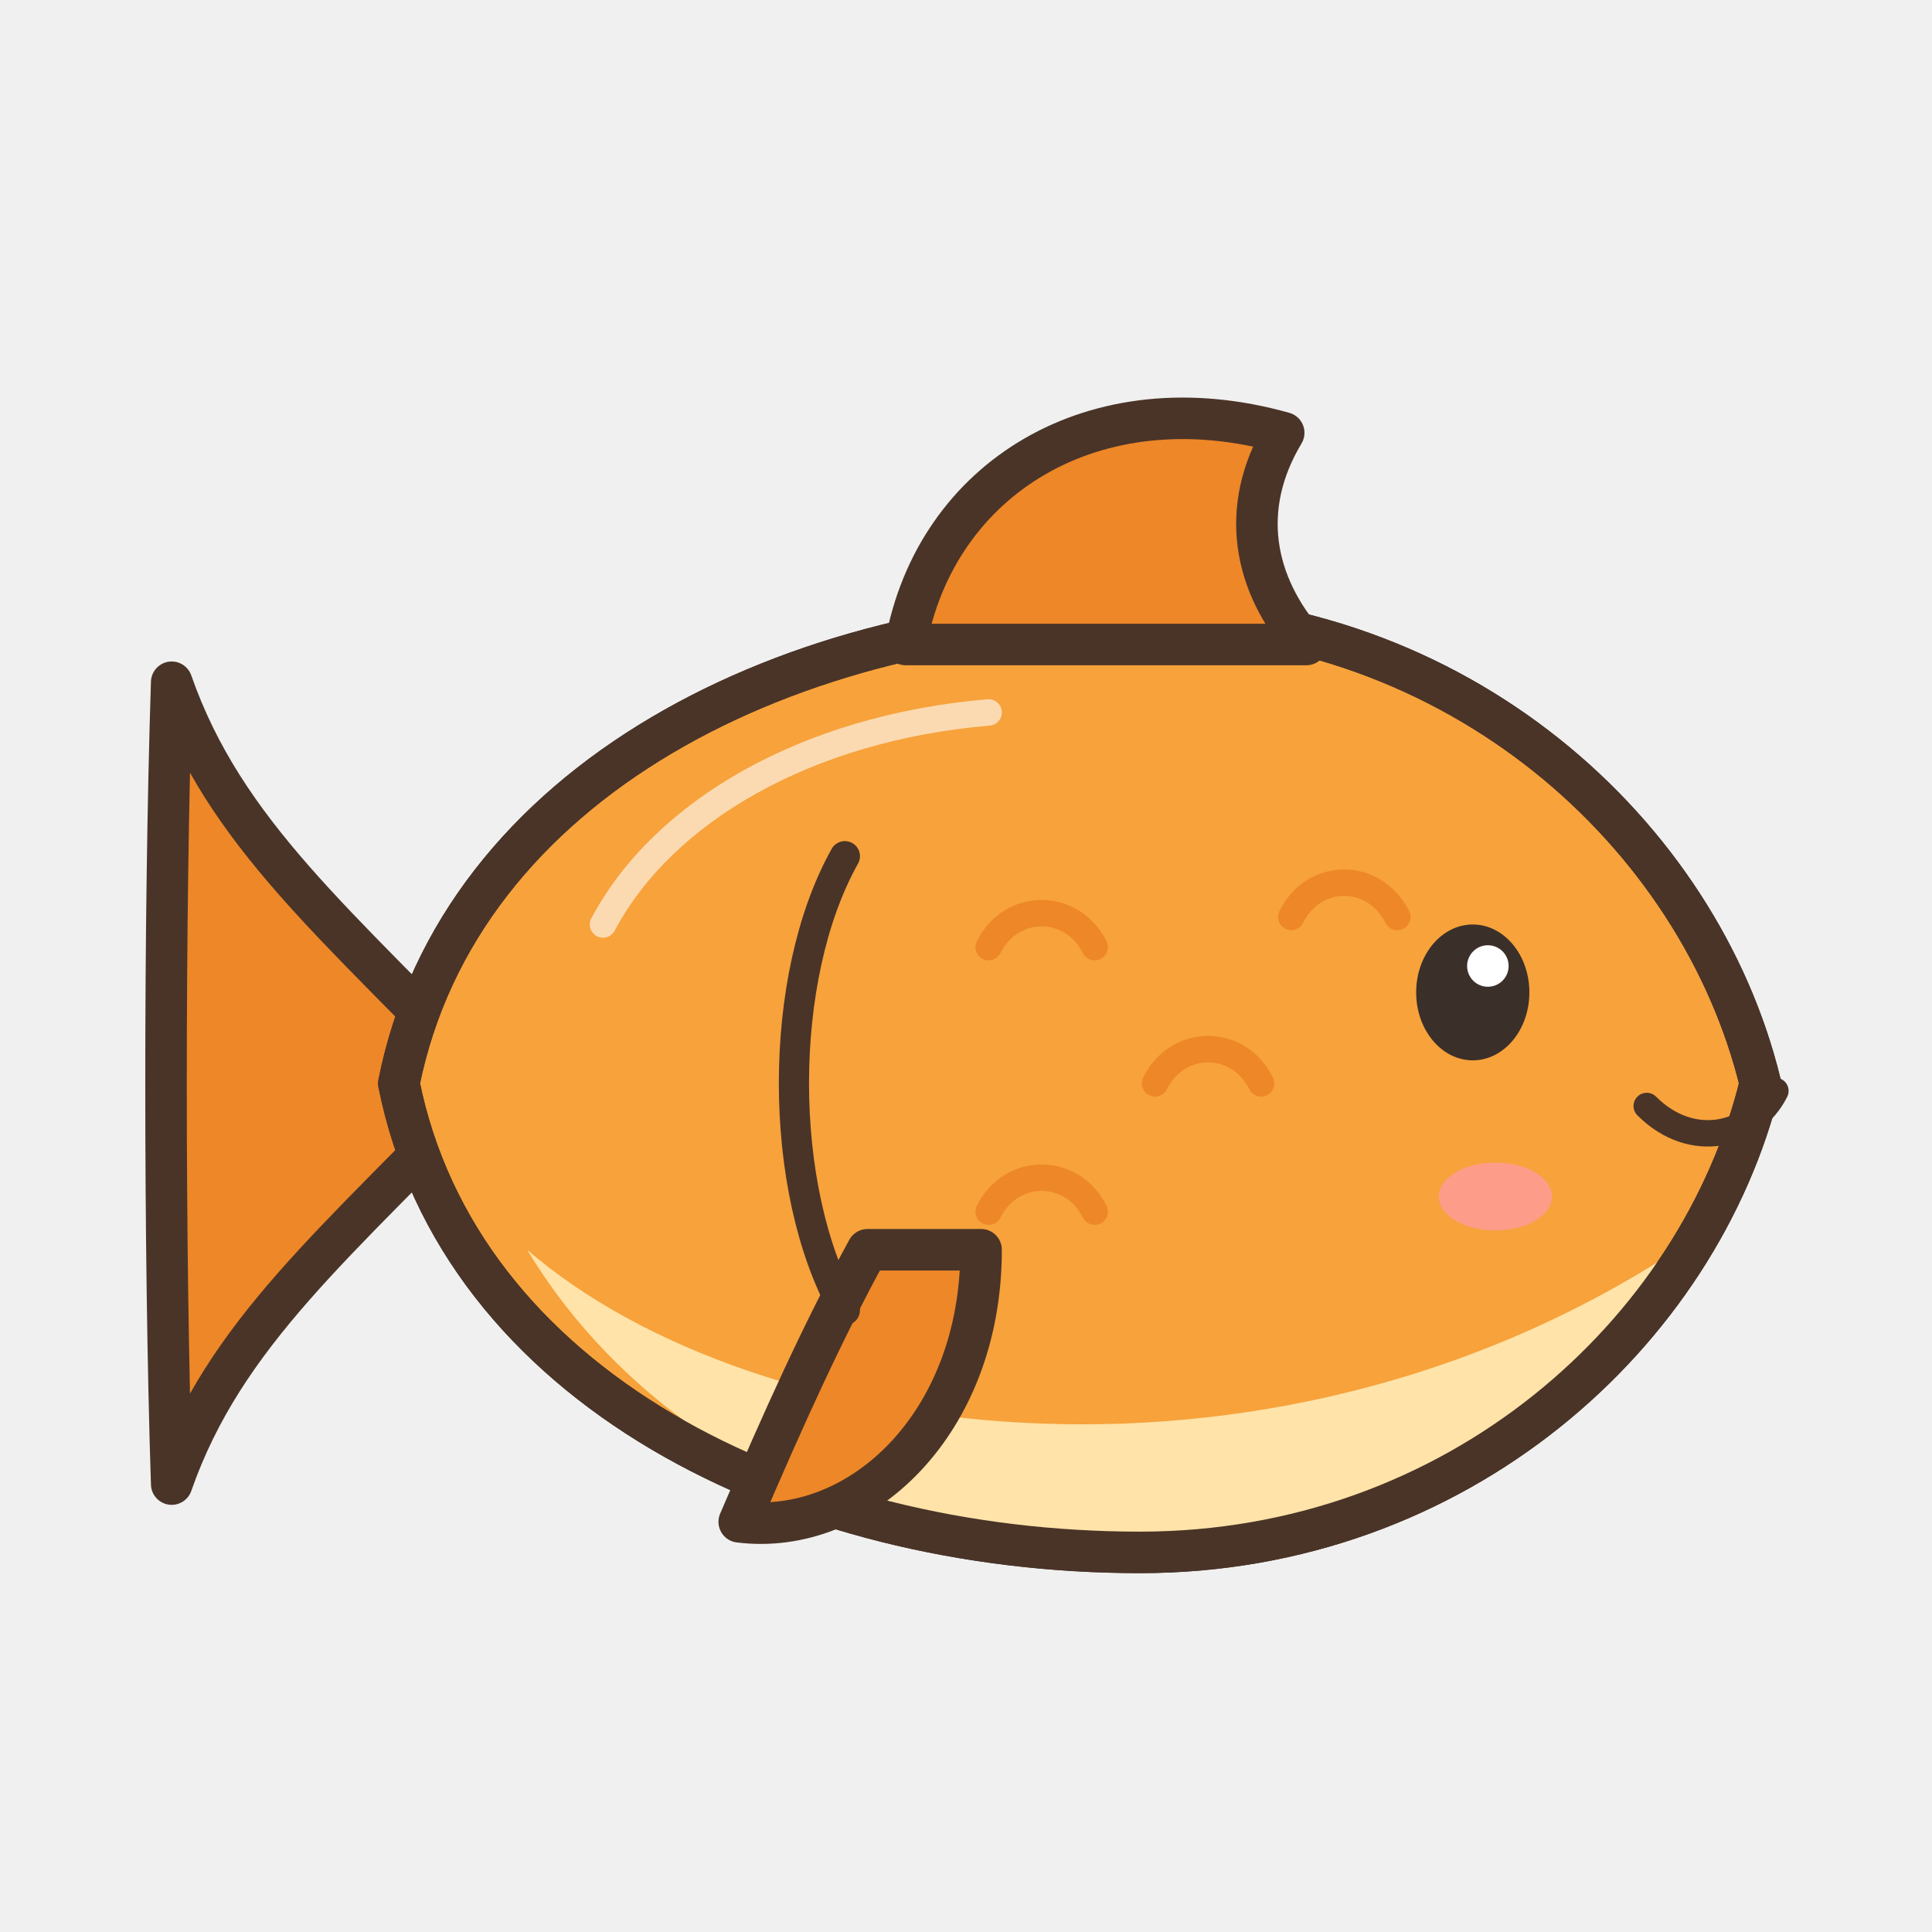
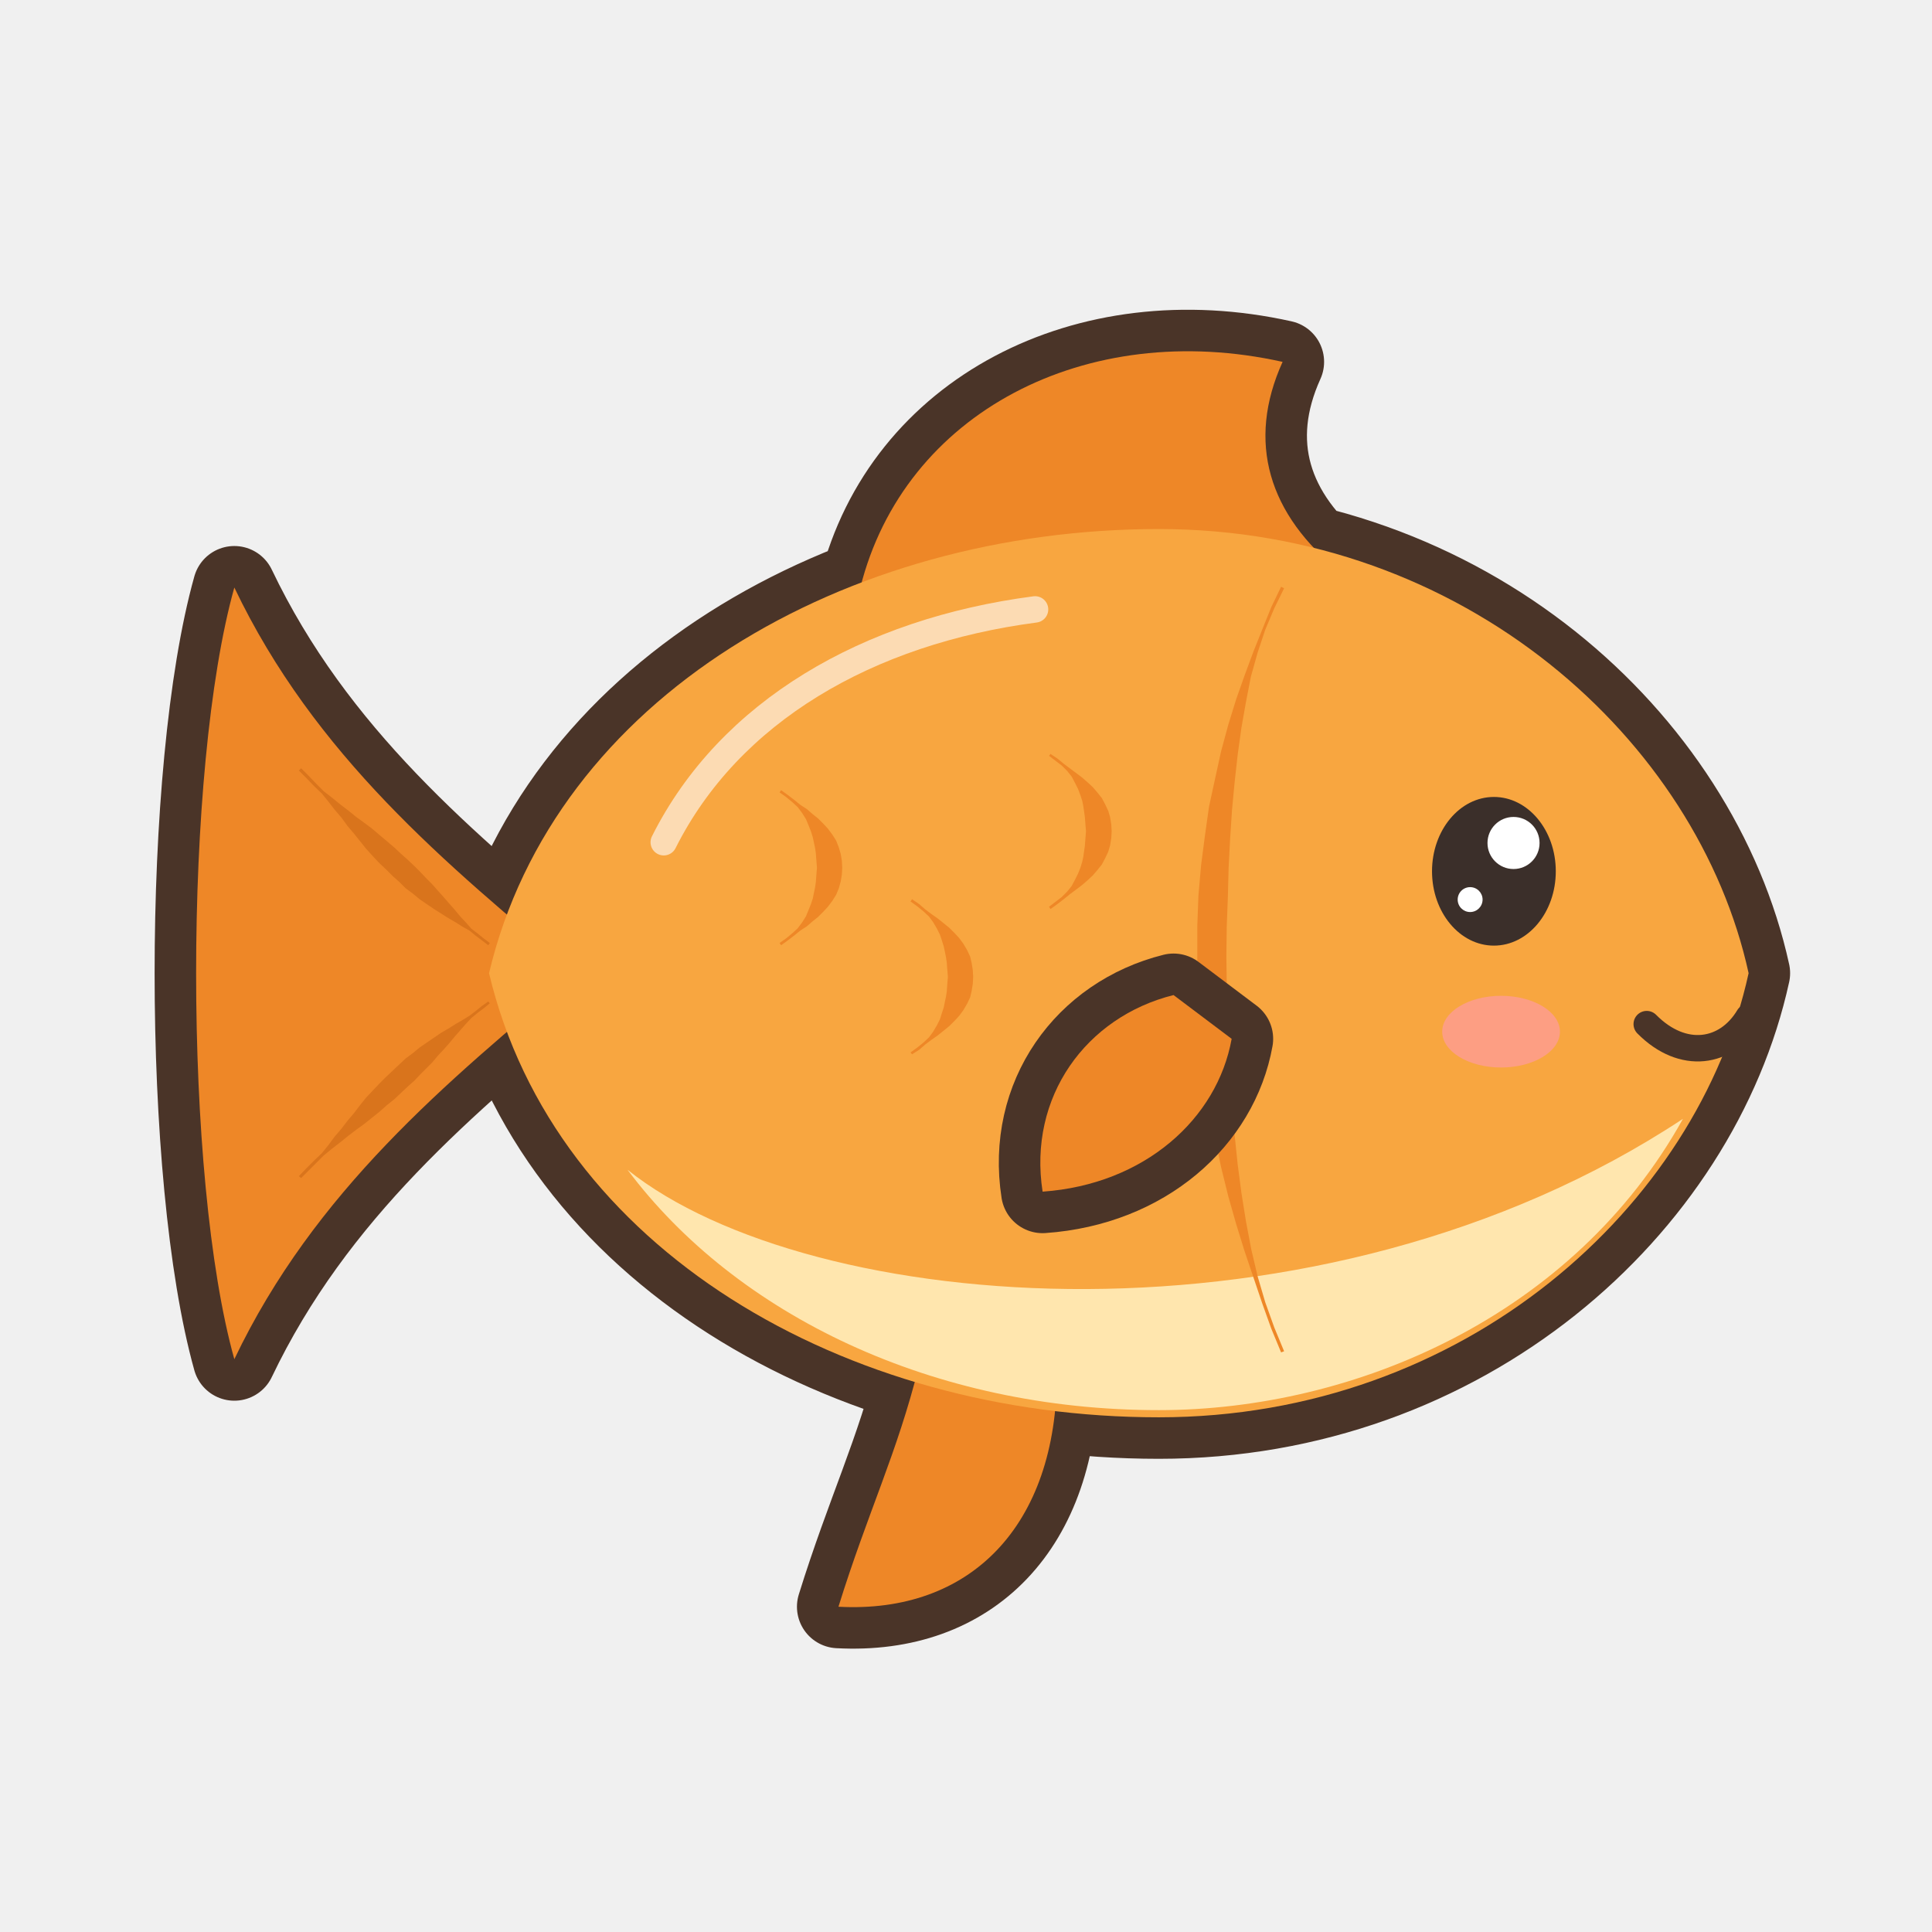
<svg xmlns="http://www.w3.org/2000/svg" viewBox="0 0 512 512" width="512" height="512">
-   <path d="M129.7 287.1 C89.6 245 59.5 220.9 45.5 180.8 C43.5 243 43.5 331.2 45.5 393.3 C59.5 353.2 89.6 329.2 129.7 287.1 Z" fill="#ee8727" stroke="#4a3428" stroke-width="11" stroke-linejoin="round" stroke-linecap="round" />
-   <path d="M105.7 287.1 C121.7 206.9 209.9 162.8 302.1 162.8 C386.3 162.8 450.4 220.9 466.5 287.1 C450.4 353.2 386.3 411.4 302.1 411.4 C209.9 411.4 121.7 367.3 105.7 287.1 Z" fill="#f7a23b" stroke="#4a3428" stroke-width="11" stroke-linejoin="round" stroke-linecap="round" />
-   <path d="M139.7 331.2 C199.9 383.3 340.2 403.3 450.4 327.2 C410.4 391.3 350.2 413.4 300.1 413.4 C229.9 413.4 169.8 381.3 139.7 331.2 Z" fill="#ffe3a8" />
-   <path d="M105.7 287.1 C121.7 206.9 209.9 162.8 302.1 162.8 C386.3 162.8 450.4 220.9 466.5 287.1 C450.4 353.2 386.3 411.4 302.1 411.4 C209.9 411.4 121.7 367.3 105.7 287.1 Z" fill="none" stroke="#4a3428" stroke-width="11" stroke-linejoin="round" stroke-linecap="round" />
-   <path d="M240 170.8 C248 126.7 290.1 100.6 340.2 114.7 C328.2 134.7 332.2 154.8 346.2 170.8 Z" fill="#ee8727" stroke="#4a3428" stroke-width="11" stroke-linejoin="round" stroke-linecap="round" />
-   <path d="M260 331.2 C260 377.3 227.9 407.3 195.9 403.3 C207.9 375.3 217.9 353.2 229.9 331.2 Z" fill="#ee8727" stroke="#4a3428" stroke-width="11" stroke-linejoin="round" stroke-linecap="round" />
-   <path d="M223.9 226.9 C205.9 259 205.9 315.1 223.9 347.2" fill="none" stroke="#4a3428" stroke-width="8" stroke-linejoin="round" stroke-linecap="round" />
-   <path d="M262 251 C268 239 284.1 239 290.1 251" fill="none" stroke="#ee8727" stroke-width="7" stroke-linejoin="round" stroke-linecap="round" />
-   <path d="M306.1 287.1 C312.1 275 328.2 275 334.2 287.1" fill="none" stroke="#ee8727" stroke-width="7" stroke-linejoin="round" stroke-linecap="round" />
-   <path d="M262 321.1 C268 309.1 284.1 309.1 290.1 321.1" fill="none" stroke="#ee8727" stroke-width="7" stroke-linejoin="round" stroke-linecap="round" />
-   <path d="M342.2 243 C348.2 230.9 364.2 230.9 370.3 243" fill="none" stroke="#ee8727" stroke-width="7" stroke-linejoin="round" stroke-linecap="round" />
-   <ellipse cx="390.3" cy="263" rx="15" ry="18" fill="#3b2f2a" />
-   <circle cx="394.3" cy="256" r="5.5" fill="#ffffff" />
-   <ellipse cx="396.3" cy="317.1" rx="15" ry="9" fill="#ff9aa8" fill-opacity="0.7" />
-   <path d="M436.4 293.1 C448.4 305.1 464.5 301.1 470.5 289.1" fill="none" stroke="#4a3428" stroke-width="7" stroke-linejoin="round" stroke-linecap="round" />
-   <path d="M159.8 245 C175.8 214.9 213.9 192.9 262 188.8" fill="none" stroke="#ffffff" stroke-width="7" stroke-linejoin="round" stroke-linecap="round" stroke-opacity="0.6" />
+   <path d="M152.8 257.9 C118.1 229 83.3 200.1 62.1 155.7 C48.6 203.9 48.6 311.9 62.1 360.2 C83.3 315.8 118.1 286.9 152.8 257.9 Z M228 155.7 C239.6 109.4 287.8 84.3 339.9 95.9 C330.3 117.1 336.1 136.4 355.4 151.8 Z M280.1 364 C280.1 404.5 257 427.7 222.2 425.8 C230 400.7 237.7 385.3 243.5 362.1 Z M129.6 257.9 C147 184.6 224.2 140.2 307.1 140.2 C388.2 140.2 449.9 196.2 463.4 257.9 C449.9 319.7 388.2 375.6 307.1 375.6 C224.2 375.6 147 331.2 129.6 257.9 Z" fill="#4a3428" stroke="#4a3428" stroke-width="22" stroke-linejoin="round" stroke-linecap="round" />
+   <path d="M152.8 257.9 C118.1 229 83.3 200.1 62.1 155.7 C48.6 203.9 48.6 311.9 62.1 360.2 C83.3 315.8 118.1 286.9 152.8 257.9 Z" fill="#ee8727" />
+   <path d="M228 155.7 C239.6 109.4 287.8 84.3 339.9 95.9 C330.3 117.1 336.1 136.4 355.4 151.8 Z" fill="#ee8727" />
+   <path d="M280.1 364 C280.1 404.5 257 427.7 222.2 425.8 C230 400.7 237.7 385.3 243.5 362.1 Z" fill="#ee8727" />
+   <path d="M129.6 257.9 C147 184.6 224.2 140.2 307.1 140.2 C388.2 140.2 449.9 196.2 463.4 257.9 C449.9 319.7 388.2 375.6 307.1 375.6 C224.2 375.6 147 331.2 129.6 257.9 Z" fill="#f8a640" />
+   <path d="M166.3 310 C214.5 348.6 349.6 360.2 446 296.5 C417.1 348.6 359.2 373.7 307.1 373.7 C247.3 373.7 195.2 348.6 166.3 310 Z" fill="#ffe6ae" />
+   <path d="M339.5 155.5 L336.9 160.9 L334.6 166.6 L332.2 172.6 L329.9 178.8 L327.6 185.3 L325.5 192.1 L323.6 199.1 L322 206.4 L320.4 213.8 L319.3 221.6 L318.3 229.3 L317.6 237.3 L317.3 245.3 L317.3 253.3 L317.3 261.5 L317.6 269.6 L318.3 277.7 L319.3 285.7 L320.4 293.7 L322 301.6 L323.6 309.3 L325.5 317 L327.6 324.4 L329.8 331.5 L332.2 338.6 L334.5 345.4 L336.9 352.1 L339.5 358.4 L340.3 358.1 L337.7 351.8 L335.3 345.1 L333.3 338.3 L331.6 331.1 L330.2 323.7 L329 316.2 L328 308.6 L327.2 300.9 L326.5 293 L326 285.1 L325.6 277.1 L325.4 269.2 L325.1 261.3 L325 253.3 L325.1 245.5 L325.4 237.6 L325.6 229.9 L326 222.2 L326.5 214.6 L327.2 207.2 L328 200 L329 192.8 L330.2 186 L331.5 179.3 L333.3 172.9 L335.3 166.9 L337.7 161.2 L340.3 155.9 Z" fill="#ee8727" />
+   <path d="M278 200.3 L279.7 201.6 L281.4 202.9 L282.8 204.3 L284 205.8 L284.9 207.5 L285.7 209.1 L286.3 210.7 L286.8 212.2 L287.1 213.7 L287.3 215.1 L287.5 216.5 L287.6 217.8 L287.7 219.1 L287.8 220.3 L287.7 221.6 L287.6 222.8 L287.5 224.2 L287.3 225.5 L287.1 227 L286.8 228.4 L286.3 230 L285.7 231.5 L284.9 233.1 L284 234.8 L282.8 236.3 L281.4 237.7 L279.7 239 L278 240.3 L278.4 240.9 L280.2 239.6 L281.9 238.3 L283.5 237 L285.1 235.8 L286.7 234.6 L288.2 233.3 L289.6 232 L290.8 230.6 L292 229.1 L292.9 227.4 L293.7 225.7 L294.2 224 L294.5 222.1 L294.6 220.3 L294.5 218.5 L294.2 216.6 L293.7 214.9 L292.9 213.2 L292 211.5 L290.8 210 L289.6 208.6 L288.2 207.3 L286.7 206 L285.1 204.8 L283.5 203.6 L281.9 202.4 L280.2 201 L278.4 199.8 Z" fill="#ee8727" />
+   <path d="M241.3 238.9 L243.1 240.2 L244.7 241.5 L246.2 242.9 L247.3 244.4 L248.3 246.1 L249.1 247.7 L249.6 249.2 L250.1 250.8 L250.4 252.2 L250.7 253.7 L250.9 255 L251 256.4 L251.1 257.6 L251.2 258.9 L251.1 260.1 L251 261.4 L250.9 262.8 L250.7 264.1 L250.4 265.5 L250.1 267 L249.6 268.5 L249.1 270.1 L248.3 271.7 L247.3 273.4 L246.2 274.9 L244.7 276.3 L243.1 277.6 L241.3 278.9 L241.7 279.4 L243.6 278.2 L245.2 276.8 L246.8 275.6 L248.5 274.4 L250 273.2 L251.6 271.9 L252.9 270.6 L254.2 269.2 L255.3 267.7 L256.3 266 L257.1 264.3 L257.5 262.6 L257.8 260.7 L257.9 258.9 L257.8 257.1 L257.5 255.2 L257.1 253.5 L256.3 251.8 L255.3 250.1 L254.2 248.6 L252.9 247.2 L251.6 245.9 L250 244.6 L248.5 243.4 L246.8 242.2 L245.2 241 L243.6 239.6 L241.7 238.3 Z" fill="#ee8727" />
+   <path d="M278 277.5 L279.7 278.8 L281.4 280.1 L282.8 281.5 L284 283 L284.9 284.6 L285.7 286.3 L286.3 287.8 L286.8 289.4 L287.1 290.8 L287.3 292.3 L287.5 293.6 L287.6 295 L287.7 296.2 L287.8 297.5 L287.7 298.7 L287.6 300 L287.5 301.3 L287.3 302.7 L287.1 304.1 L286.8 305.6 L286.3 307.1 L285.7 308.7 L284.9 310.3 L284 311.9 L282.8 313.5 L281.4 314.8 L279.7 316.2 L278 317.4 L278.4 318 L280.2 316.8 L281.9 315.4 L283.5 314.2 L285.1 313 L286.7 311.8 L288.2 310.5 L289.6 309.1 L290.8 307.8 L292 306.3 L292.9 304.6 L293.7 302.9 L294.2 301.1 L294.5 299.3 L294.6 297.5 L294.5 295.6 L294.2 293.8 L293.7 292.1 L292.9 290.3 L292 288.7 L290.8 287.2 L289.6 285.8 L288.2 284.5 L286.7 283.2 L285.1 281.9 L283.5 280.8 L281.9 279.5 L280.2 278.2 L278.4 276.9 Z" fill="#ee8727" />
+   <path d="M206.6 210 L208.3 211.2 L210 212.6 L211.4 213.9 L212.6 215.5 L213.6 217.1 L214.3 218.8 L214.9 220.3 L215.4 221.9 L215.7 223.3 L216 224.7 L216.2 226.1 L216.3 227.4 L216.4 228.7 L216.5 230 L216.4 231.2 L216.3 232.5 L216.2 233.8 L216 235.2 L215.7 236.6 L215.4 238.1 L214.9 239.6 L214.3 241.1 L213.6 242.8 L212.6 244.4 L211.4 246 L210 247.3 L208.3 248.7 L206.6 249.9 L207 250.5 L208.8 249.2 L210.5 247.9 L212.1 246.6 L213.8 245.5 L215.3 244.2 L216.8 243 L218.2 241.6 L219.4 240.3 L220.6 238.7 L221.6 237.1 L222.3 235.4 L222.8 233.6 L223.1 231.8 L223.2 230 L223.1 228.1 L222.8 226.3 L222.3 224.6 L221.6 222.8 L220.6 221.2 L219.4 219.6 L218.2 218.3 L216.8 216.9 L215.3 215.7 L213.8 214.4 L212.1 213.3 L210.5 212 L208.8 210.7 L207 209.4 Z" fill="#ee8727" />
+   <path d="M79.2 204.2 L81.2 206.2 L83.2 208.3 L85.3 210.3 L87 212.4 L88.7 214.6 L90.5 216.7 L92.1 218.9 L93.8 220.9 L95.4 222.9 L97 224.9 L98.8 226.9 L100.5 228.7 L102.2 230.3 L104 232.1 L105.8 233.7 L107.5 235.4 L109.4 236.8 L111.2 238.3 L113.1 239.6 L115 240.9 L116.9 242.1 L118.8 243.3 L120.7 244.4 L122.6 245.6 L124.4 246.6 L126.1 248 L127.7 249.2 L129.4 250.5 L129.8 249.9 L128.2 248.7 L126.6 247.4 L124.9 246.1 L123.5 244.5 L122 242.9 L120.6 241.2 L119.1 239.5 L117.7 237.9 L116.1 236.1 L114.6 234.4 L113 232.8 L111.4 231.1 L109.8 229.5 L108 227.8 L106.2 226.2 L104.5 224.6 L102.5 222.9 L100.6 221.3 L98.6 219.6 L96.6 218.1 L94.4 216.5 L92.3 214.8 L90.2 213.2 L88 211.4 L85.8 209.7 L83.8 207.7 L81.8 205.6 L79.8 203.6 Z" fill="#d9741c" />
+   <path d="M79.8 312.2 L81.8 310.2 L83.8 308.2 L85.8 306.2 L88 304.4 L90.2 302.7 L92.3 301 L94.4 299.4 L96.6 297.8 L98.6 296.2 L100.6 294.6 L102.5 292.9 L104.5 291.3 L106.2 289.7 L108 288 L109.8 286.4 L111.4 284.7 L113 283.1 L114.6 281.5 L116.1 279.7 L117.7 278 L119.1 276.4 L120.6 274.6 L122 273 L123.5 271.3 L124.9 269.8 L126.6 268.4 L128.2 267.2 L129.8 265.9 L129.4 265.4 L127.7 266.6 L126.1 267.9 L124.4 269.2 L122.6 270.3 L120.7 271.4 L118.8 272.6 L116.9 273.7 L115 275 L113.1 276.3 L111.2 277.6 L109.4 279.1 L107.5 280.5 L105.8 282.1 L104 283.8 L102.2 285.5 L100.5 287.2 L98.8 289 L97 290.9 L95.4 292.9 L93.8 295 L92.1 297 L90.5 299.1 L88.7 301.2 L87 303.5 L85.3 305.6 L83.2 307.6 L81.2 309.6 L79.2 311.7 Z" fill="#d9741c" />
+   <path d="M311 263.7 C287.8 269.5 272.4 290.7 276.3 315.8 C303.3 313.9 322.6 296.5 326.4 275.3 Z" fill="#4a3428" stroke="#4a3428" stroke-width="22" stroke-linejoin="round" stroke-linecap="round" />
+   <path d="M311 263.7 C287.8 269.5 272.4 290.7 276.3 315.8 C303.3 313.9 322.6 296.5 326.4 275.3 Z" fill="#ee8727" />
+   <path d="M436.4 271.4 C446 281.1 457.6 279.2 463.4 269.5" fill="none" stroke="#4a3428" stroke-width="7" stroke-linejoin="round" stroke-linecap="round" />
+   <ellipse cx="395.9" cy="230.9" rx="16.4" ry="19.7" fill="#3b2f2a" />
+   <circle cx="401.1" cy="223.4" r="6.9" fill="#ffffff" />
+   <circle cx="389.6" cy="238.4" r="3.3" fill="#ffffff" />
+   <ellipse cx="397.8" cy="273.4" rx="15.6" ry="9.5" fill="#ff9aa8" fill-opacity="0.65" />
+   <path d="M175.9 223.2 C193.3 188.5 230 167.3 274.3 161.5" fill="none" stroke="#ffffff" stroke-width="7" stroke-linejoin="round" stroke-linecap="round" stroke-opacity="0.6" />
</svg>
